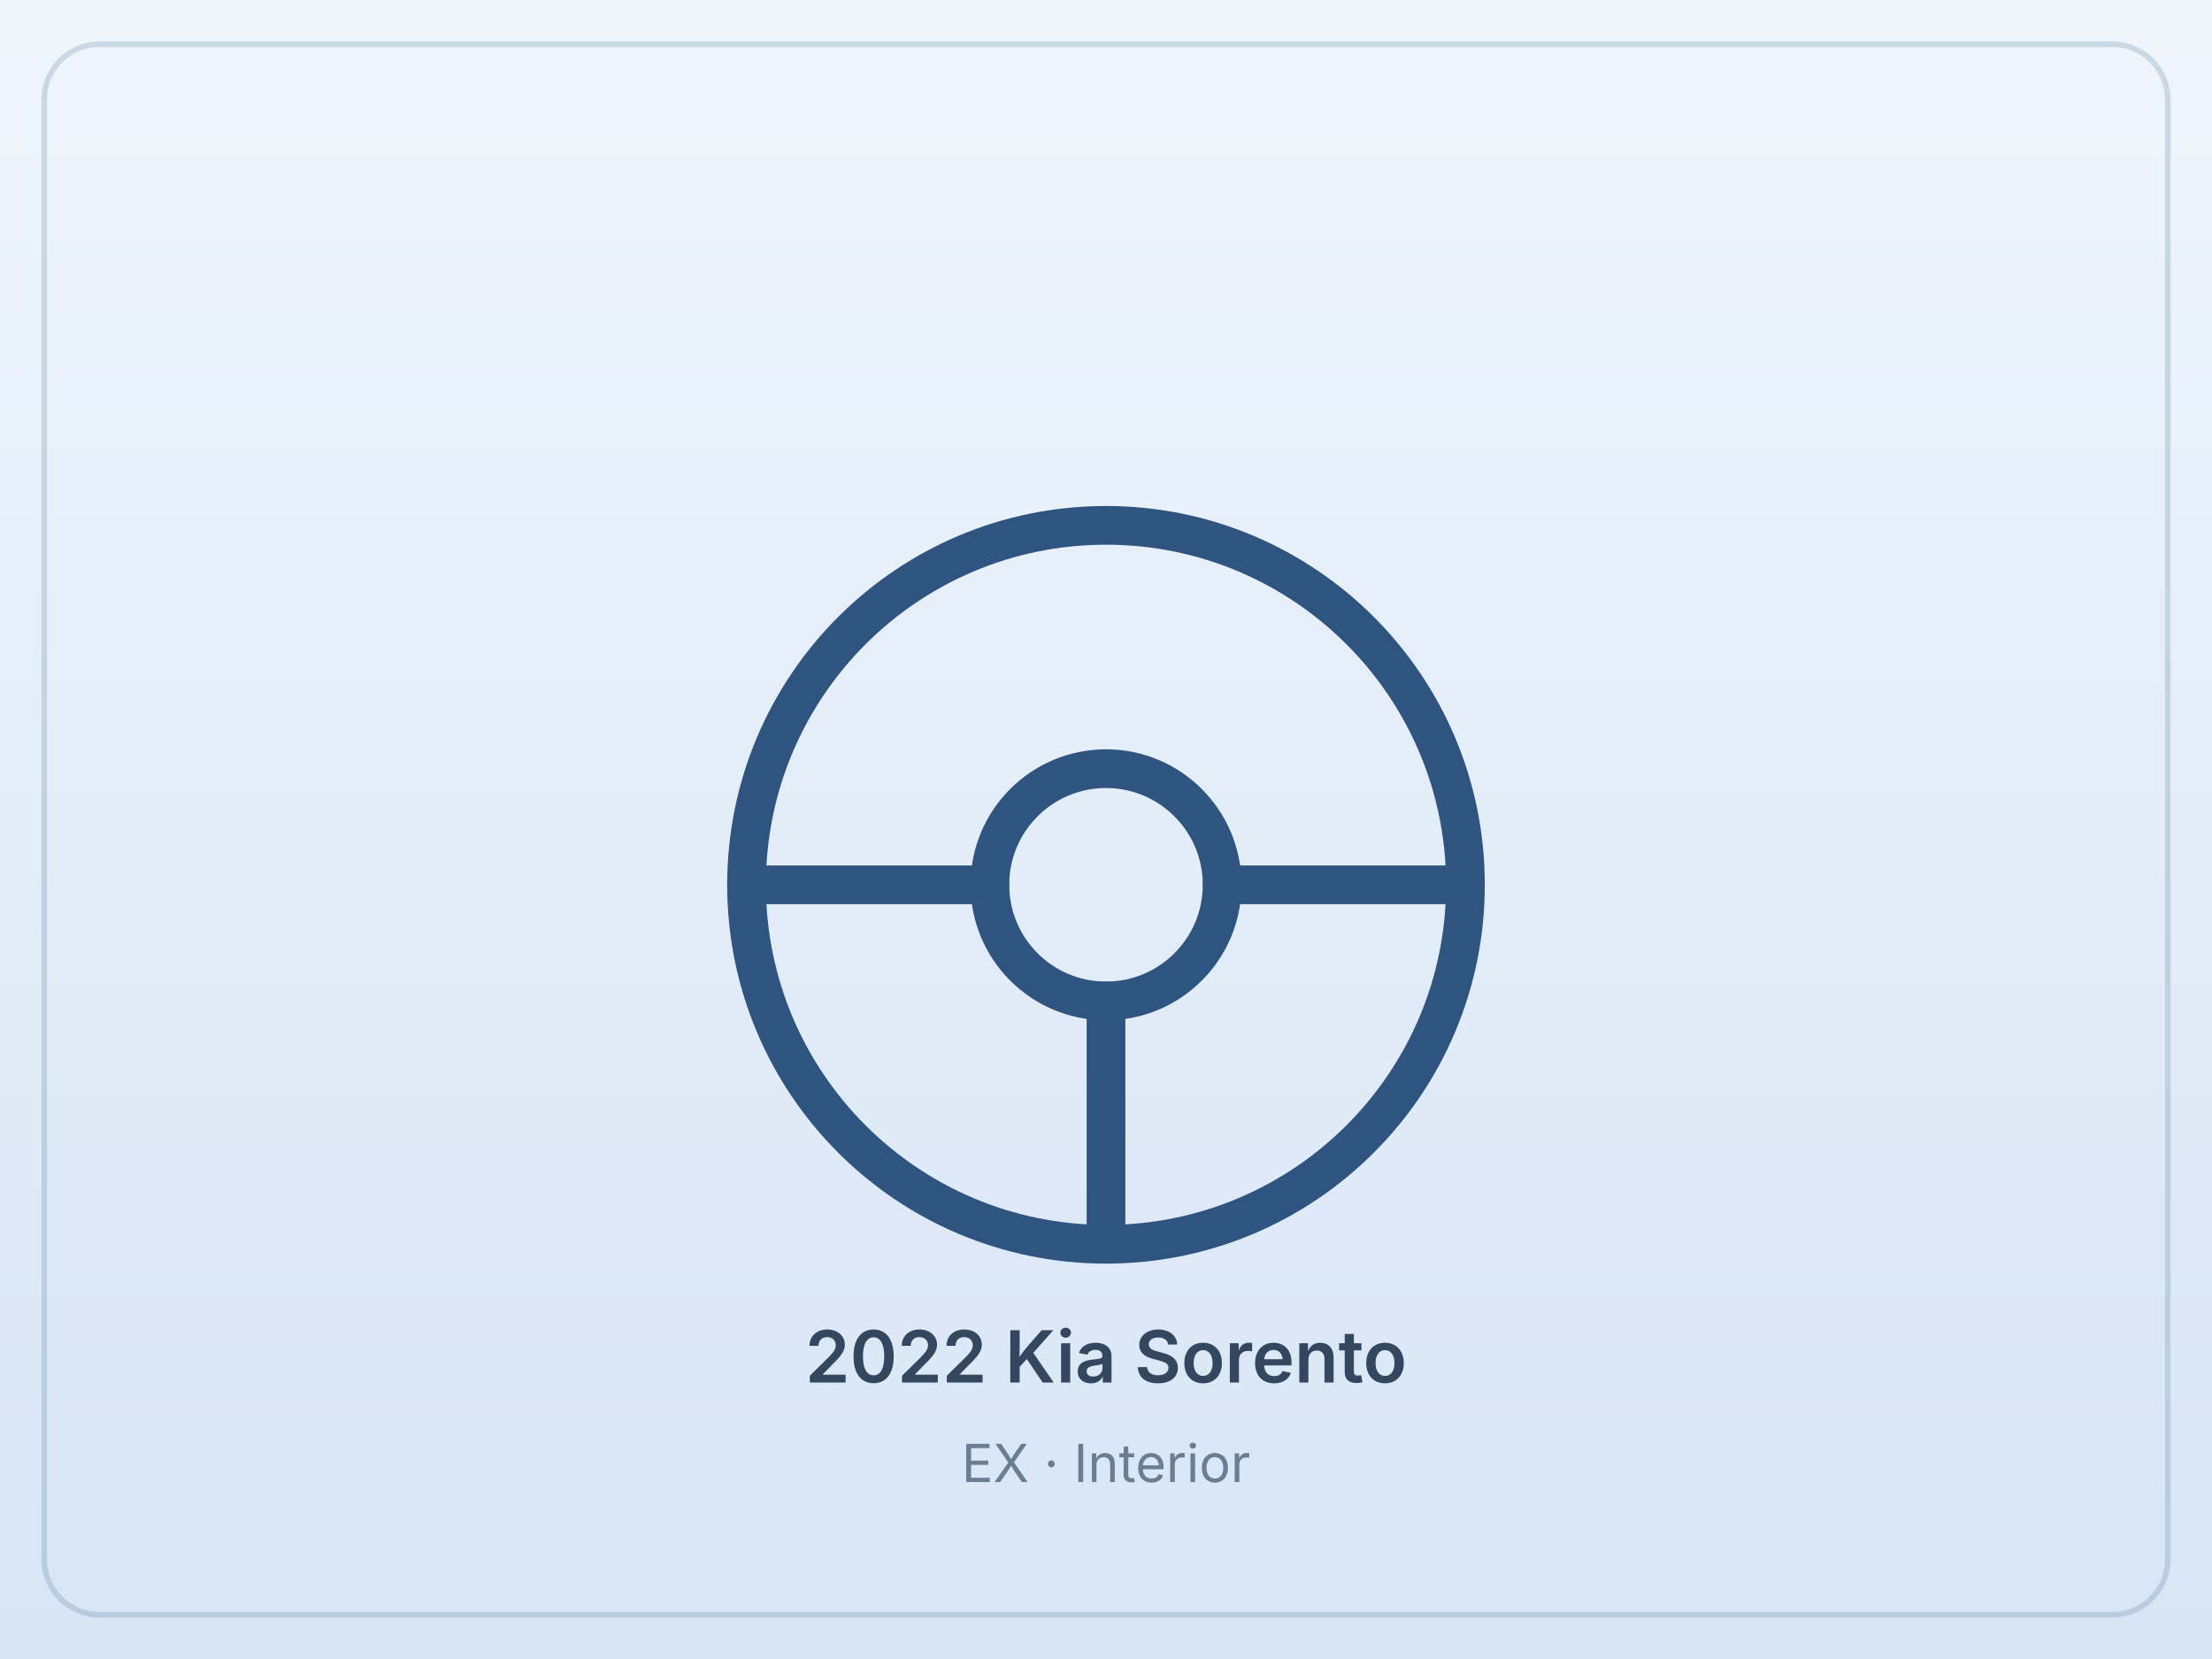
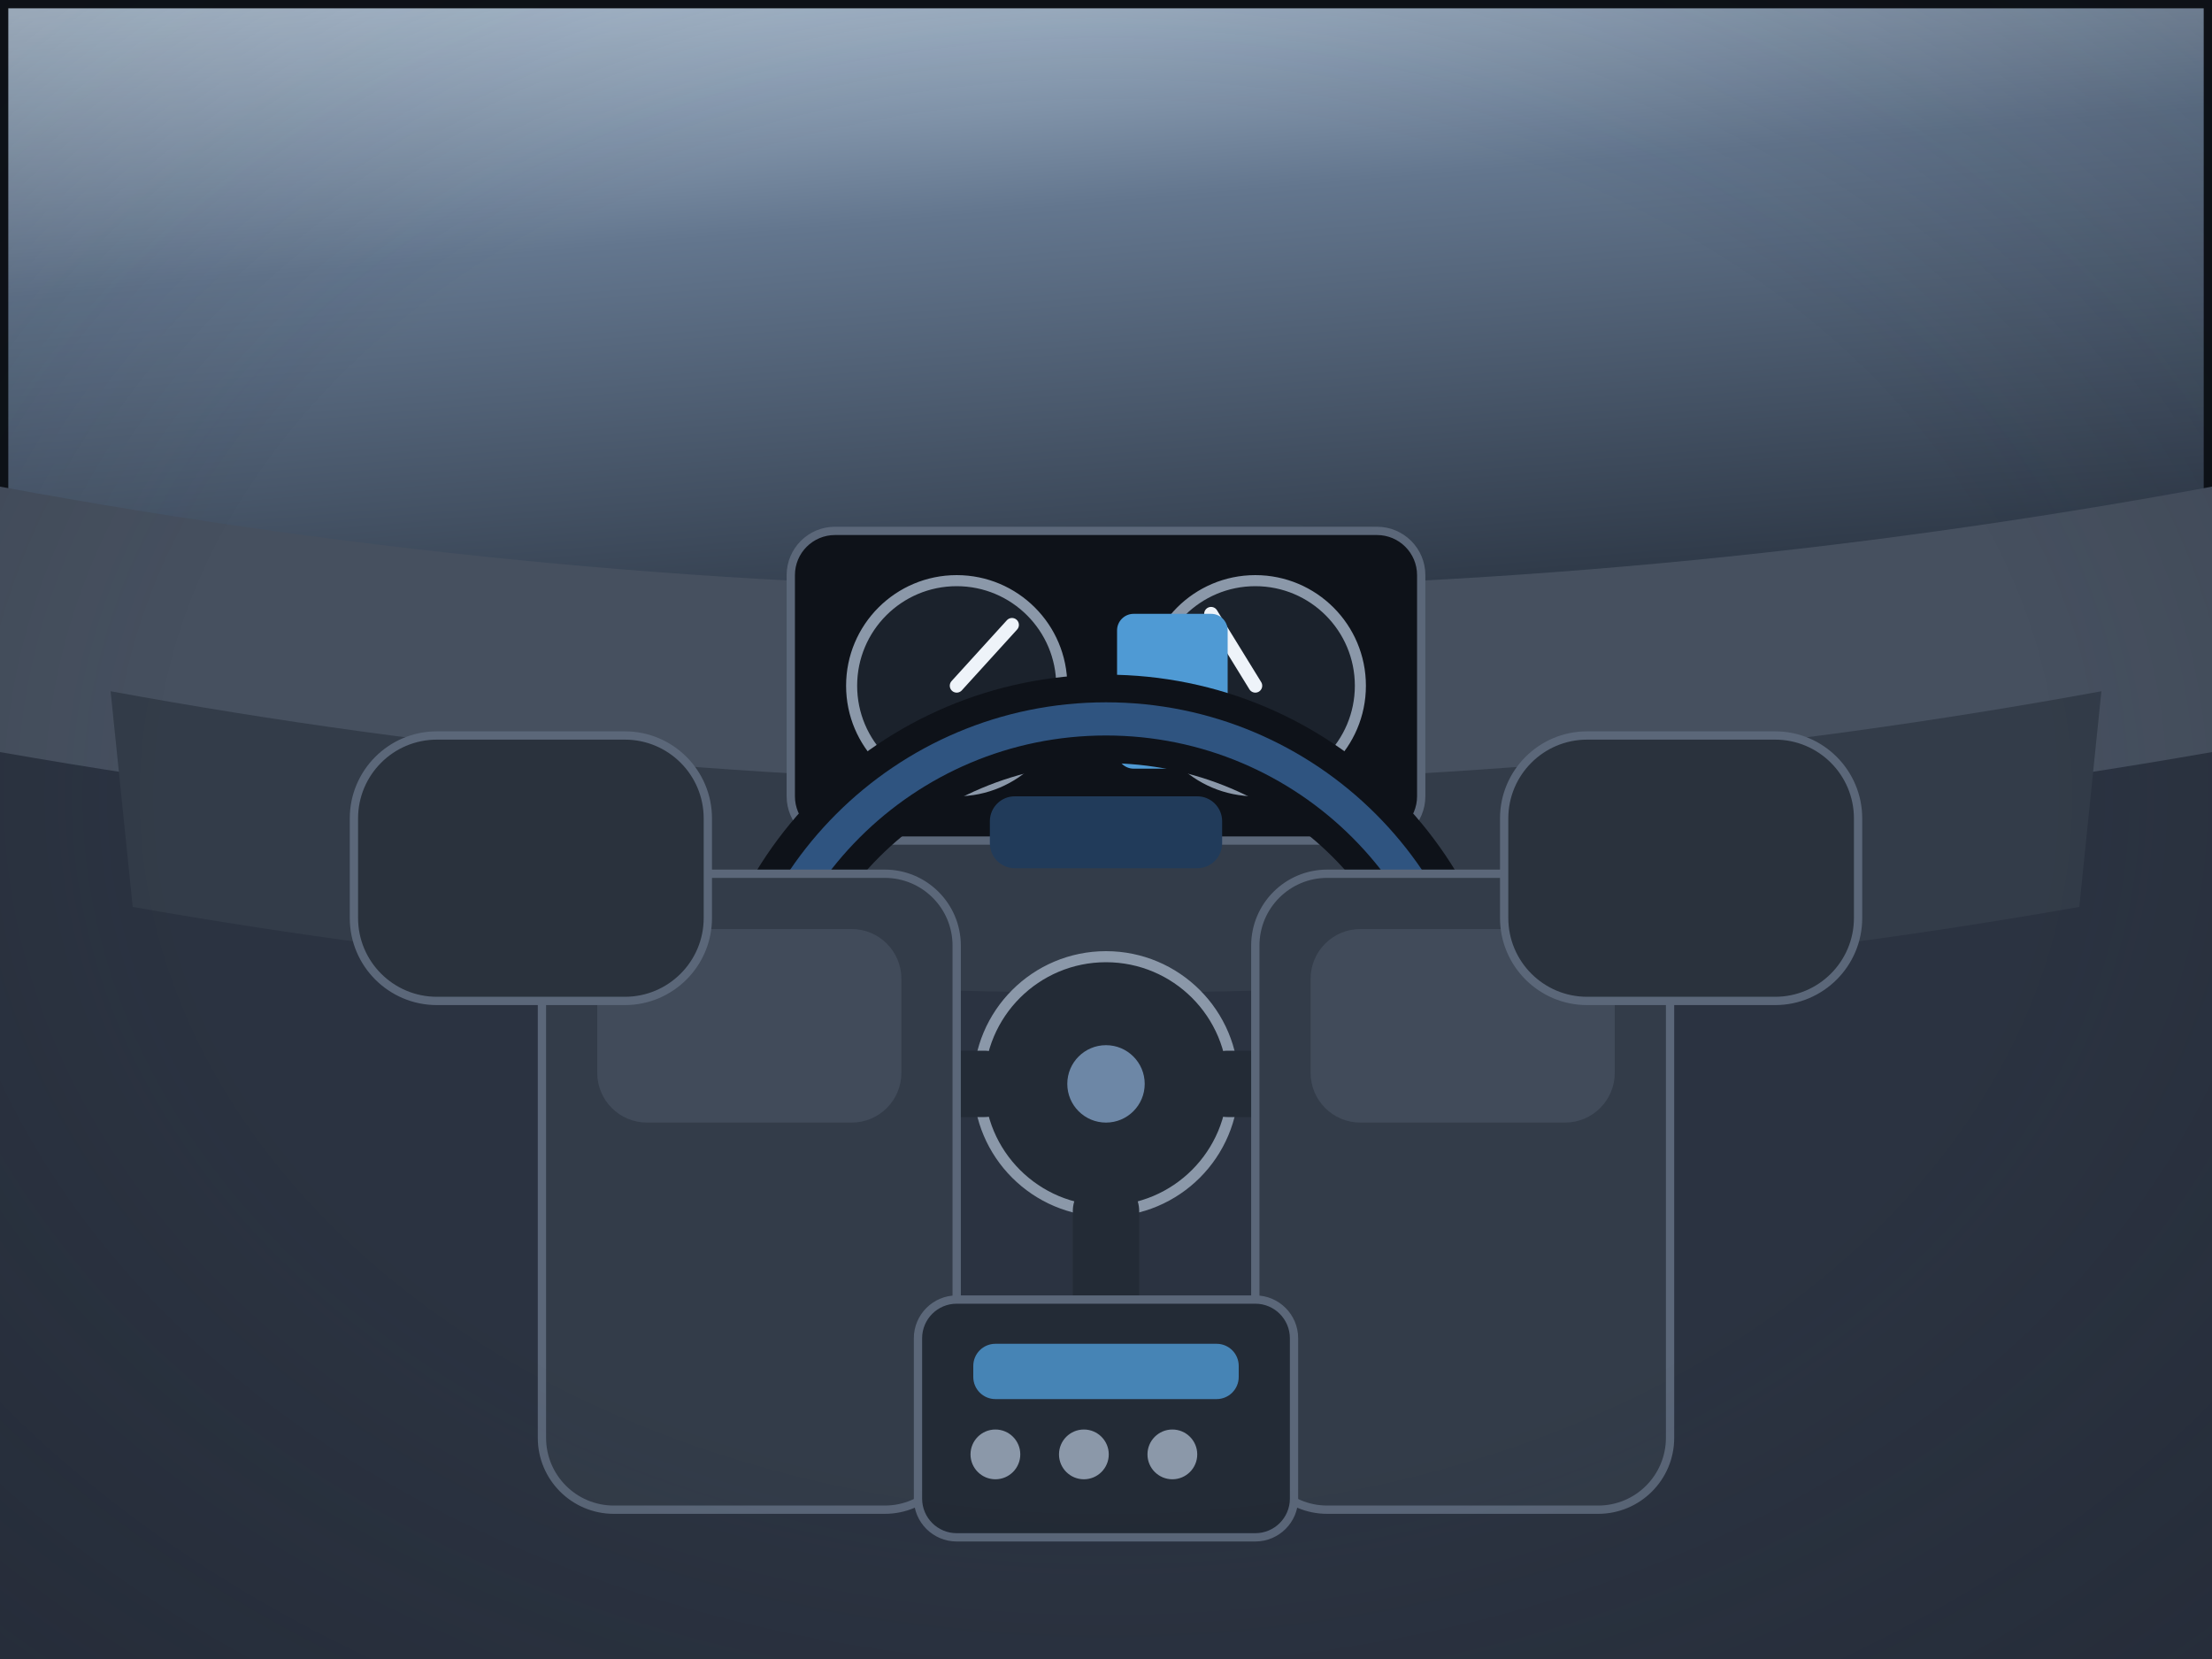
- <svg xmlns="http://www.w3.org/2000/svg" viewBox="0 0 800 600" width="800" height="600" role="img" aria-label="2022 Kia Sorento">
+ <svg xmlns="http://www.w3.org/2000/svg" viewBox="0 0 800 600" width="800" height="600" role="presentation">
  <defs>
-     <linearGradient id="bg" x1="0" y1="0" x2="0" y2="1">
-       <stop offset="0" stop-color="#eff5fb" />
-       <stop offset="1" stop-color="#d7e5f5" />
+     <linearGradient id="wall" x1="0" y1="0" x2="0" y2="1">
+       <stop offset="0" stop-color="#f0f4f9" />
+       <stop offset="0.58" stop-color="#dee6ef" />
+       <stop offset="1" stop-color="#cbd6e2" />
+     </linearGradient>
+     <linearGradient id="floor" x1="0" y1="0" x2="0" y2="1">
+       <stop offset="0" stop-color="#c7d0dc" />
+       <stop offset="0.5" stop-color="#b0bccb" />
+       <stop offset="1" stop-color="#94a1b3" />
+     </linearGradient>
+     <radialGradient id="pool" cx="0.5" cy="0.5" r="0.5">
+       <stop offset="0" stop-color="#ffffff" stop-opacity="0.5" />
+       <stop offset="1" stop-color="#ffffff" stop-opacity="0" />
+     </radialGradient>
+     <radialGradient id="key" cx="0.5" cy="0.5" r="0.5">
+       <stop offset="0" stop-color="#ffffff" stop-opacity="0.5" />
+       <stop offset="1" stop-color="#ffffff" stop-opacity="0" />
+     </radialGradient>
+     <radialGradient id="vig" cx="0.5" cy="0.48" r="0.76">
+       <stop offset="0.55" stop-color="#10131a" stop-opacity="0" />
+       <stop offset="1" stop-color="#10131a" stop-opacity="0.22" />
+     </radialGradient>
+     <linearGradient id="paint" x1="0" y1="0" x2="0.16" y2="1">
+       <stop offset="0" stop-color="#9badc2" />
+       <stop offset="0.3" stop-color="#506f94" />
+       <stop offset="0.62" stop-color="#2f5480" />
+       <stop offset="1" stop-color="#1a2f48" />
+     </linearGradient>
+     <linearGradient id="paintLo" x1="0" y1="0" x2="0.2" y2="1">
+       <stop offset="0" stop-color="#294a71" />
+       <stop offset="1" stop-color="#142336" />
+     </linearGradient>
+     <linearGradient id="glass" x1="0" y1="0" x2="0.28" y2="1">
+       <stop offset="0" stop-color="#b8cadc" />
+       <stop offset="0.4" stop-color="#63768e" />
+       <stop offset="1" stop-color="#2b3543" />
+     </linearGradient>
+     <linearGradient id="steel" x1="0" y1="0" x2="0.34" y2="1">
+       <stop offset="0" stop-color="#f6f8fb" />
+       <stop offset="0.34" stop-color="#ccd6e1" />
+       <stop offset="0.68" stop-color="#98a6b8" />
+       <stop offset="1" stop-color="#6a7889" />
+     </linearGradient>
+     <linearGradient id="rim" x1="0" y1="0" x2="0.3" y2="1">
+       <stop offset="0" stop-color="#eef2f7" />
+       <stop offset="0.45" stop-color="#b9c4d2" />
+       <stop offset="1" stop-color="#7b8a9c" />
+     </linearGradient>
+     <linearGradient id="cabin" x1="0" y1="0" x2="0.2" y2="1">
+       <stop offset="0" stop-color="#4a5361" />
+       <stop offset="1" stop-color="#191d24" />
    </linearGradient>
  </defs>
-   <rect width="800" height="600" fill="url(#bg)" />
-   <rect x="16" y="16" width="768" height="568" rx="20" fill="none" stroke="#2f5480" stroke-opacity="0.18" stroke-width="2" />
-   <g transform="translate(0, -10)" fill="none" stroke="#2f5480" stroke-width="14" stroke-linecap="round" stroke-linejoin="round">
-     <circle cx="400" cy="330" r="130" />
-     <circle cx="400" cy="330" r="42" />
-     <path d="M270 330 L358 330" />
-     <path d="M442 330 L530 330" />
-     <path d="M400 372 L400 460" />
+   <rect width="800" height="600" fill="#2b3341" />
+   <path d="M 0 0 h 800 v 214 q -400 74 -800 0 Z" fill="url(#glass)" />
+   <path d="M 0 0 h 800 v 214 q -400 74 -800 0 Z" fill="none" stroke="#0d1117" stroke-width="6" />
+   <path d="M 0 176 q 400 74 800 0 v 96 q -400 70 -800 0 Z" fill="#46505f" />
+   <path d="M 40 250 q 360 66 720 0 l -8 78 q -352 62 -704 0 Z" fill="#333c49" />
+   <rect x="286" y="192" width="228" height="112" rx="16" fill="#0e1219" stroke="#5b6779" stroke-width="3" />
+   <circle cx="346" cy="248" r="38" fill="#1b222c" stroke="#8b98a9" stroke-width="4" />
+   <path d="M 346 248 L 366 226" stroke="#eef3f9" stroke-width="5" stroke-linecap="round" />
+   <circle cx="454" cy="248" r="38" fill="#1b222c" stroke="#8b98a9" stroke-width="4" />
+   <path d="M 454 248 L 438 222" stroke="#eef3f9" stroke-width="5" stroke-linecap="round" />
+   <rect x="404" y="222" width="40" height="56" rx="6" fill="#4f9ad4" />
+   <circle cx="400" cy="392" r="132" fill="none" stroke="#0e1219" stroke-width="32" />
+   <circle cx="400" cy="392" r="132" fill="none" stroke="#2f5480" stroke-width="12" />
+   <circle cx="400" cy="392" r="46" fill="#232b36" stroke="#8b98a9" stroke-width="4" />
+   <circle cx="400" cy="392" r="14" fill="#6d87a6" />
+   <path d="M 268 392 L 356 392" stroke="#232b36" stroke-width="24" stroke-linecap="round" />
+   <path d="M 444 392 L 532 392" stroke="#232b36" stroke-width="24" stroke-linecap="round" />
+   <path d="M 400 438 L 400 514" stroke="#232b36" stroke-width="24" stroke-linecap="round" />
+   <rect x="358" y="288" width="84" height="26" rx="9" fill="#213b5a" />
+   <rect x="196" y="316" width="150" height="230" rx="26" fill="#333c49" stroke="#5b6779" stroke-width="3" />
+   <rect x="216" y="336" width="110" height="70" rx="18" fill="#414b5a" />
+   <rect x="454" y="316" width="150" height="230" rx="26" fill="#333c49" stroke="#5b6779" stroke-width="3" />
+   <rect x="474" y="336" width="110" height="70" rx="18" fill="#414b5a" />
+   <rect x="128" y="266" width="128" height="96" rx="30" fill="#2a323d" stroke="#5b6779" stroke-width="3" />
+   <rect x="544" y="266" width="128" height="96" rx="30" fill="#2a323d" stroke="#5b6779" stroke-width="3" />
+   <rect x="332" y="470" width="136" height="86" rx="14" fill="#232b36" stroke="#5b6779" stroke-width="3" />
+   <rect x="352" y="486" width="96" height="20" rx="8" fill="#4f9ad4" opacity="0.8" />
+   <g fill="#8b98a9">
+     <circle cx="360" cy="526" r="9" />
+     <circle cx="392" cy="526" r="9" />
+     <circle cx="424" cy="526" r="9" />
  </g>
-   <text x="400" y="500" text-anchor="middle" font-family="Inter, Segoe UI, system-ui, sans-serif" font-size="26" font-weight="600" fill="#33475f">2022 Kia Sorento</text>
-   <text x="400" y="536" text-anchor="middle" font-family="Inter, Segoe UI, system-ui, sans-serif" font-size="19" fill="#6b7d92">EX · Interior</text>
+   <rect width="800" height="600" fill="url(#vig)" />
</svg>
